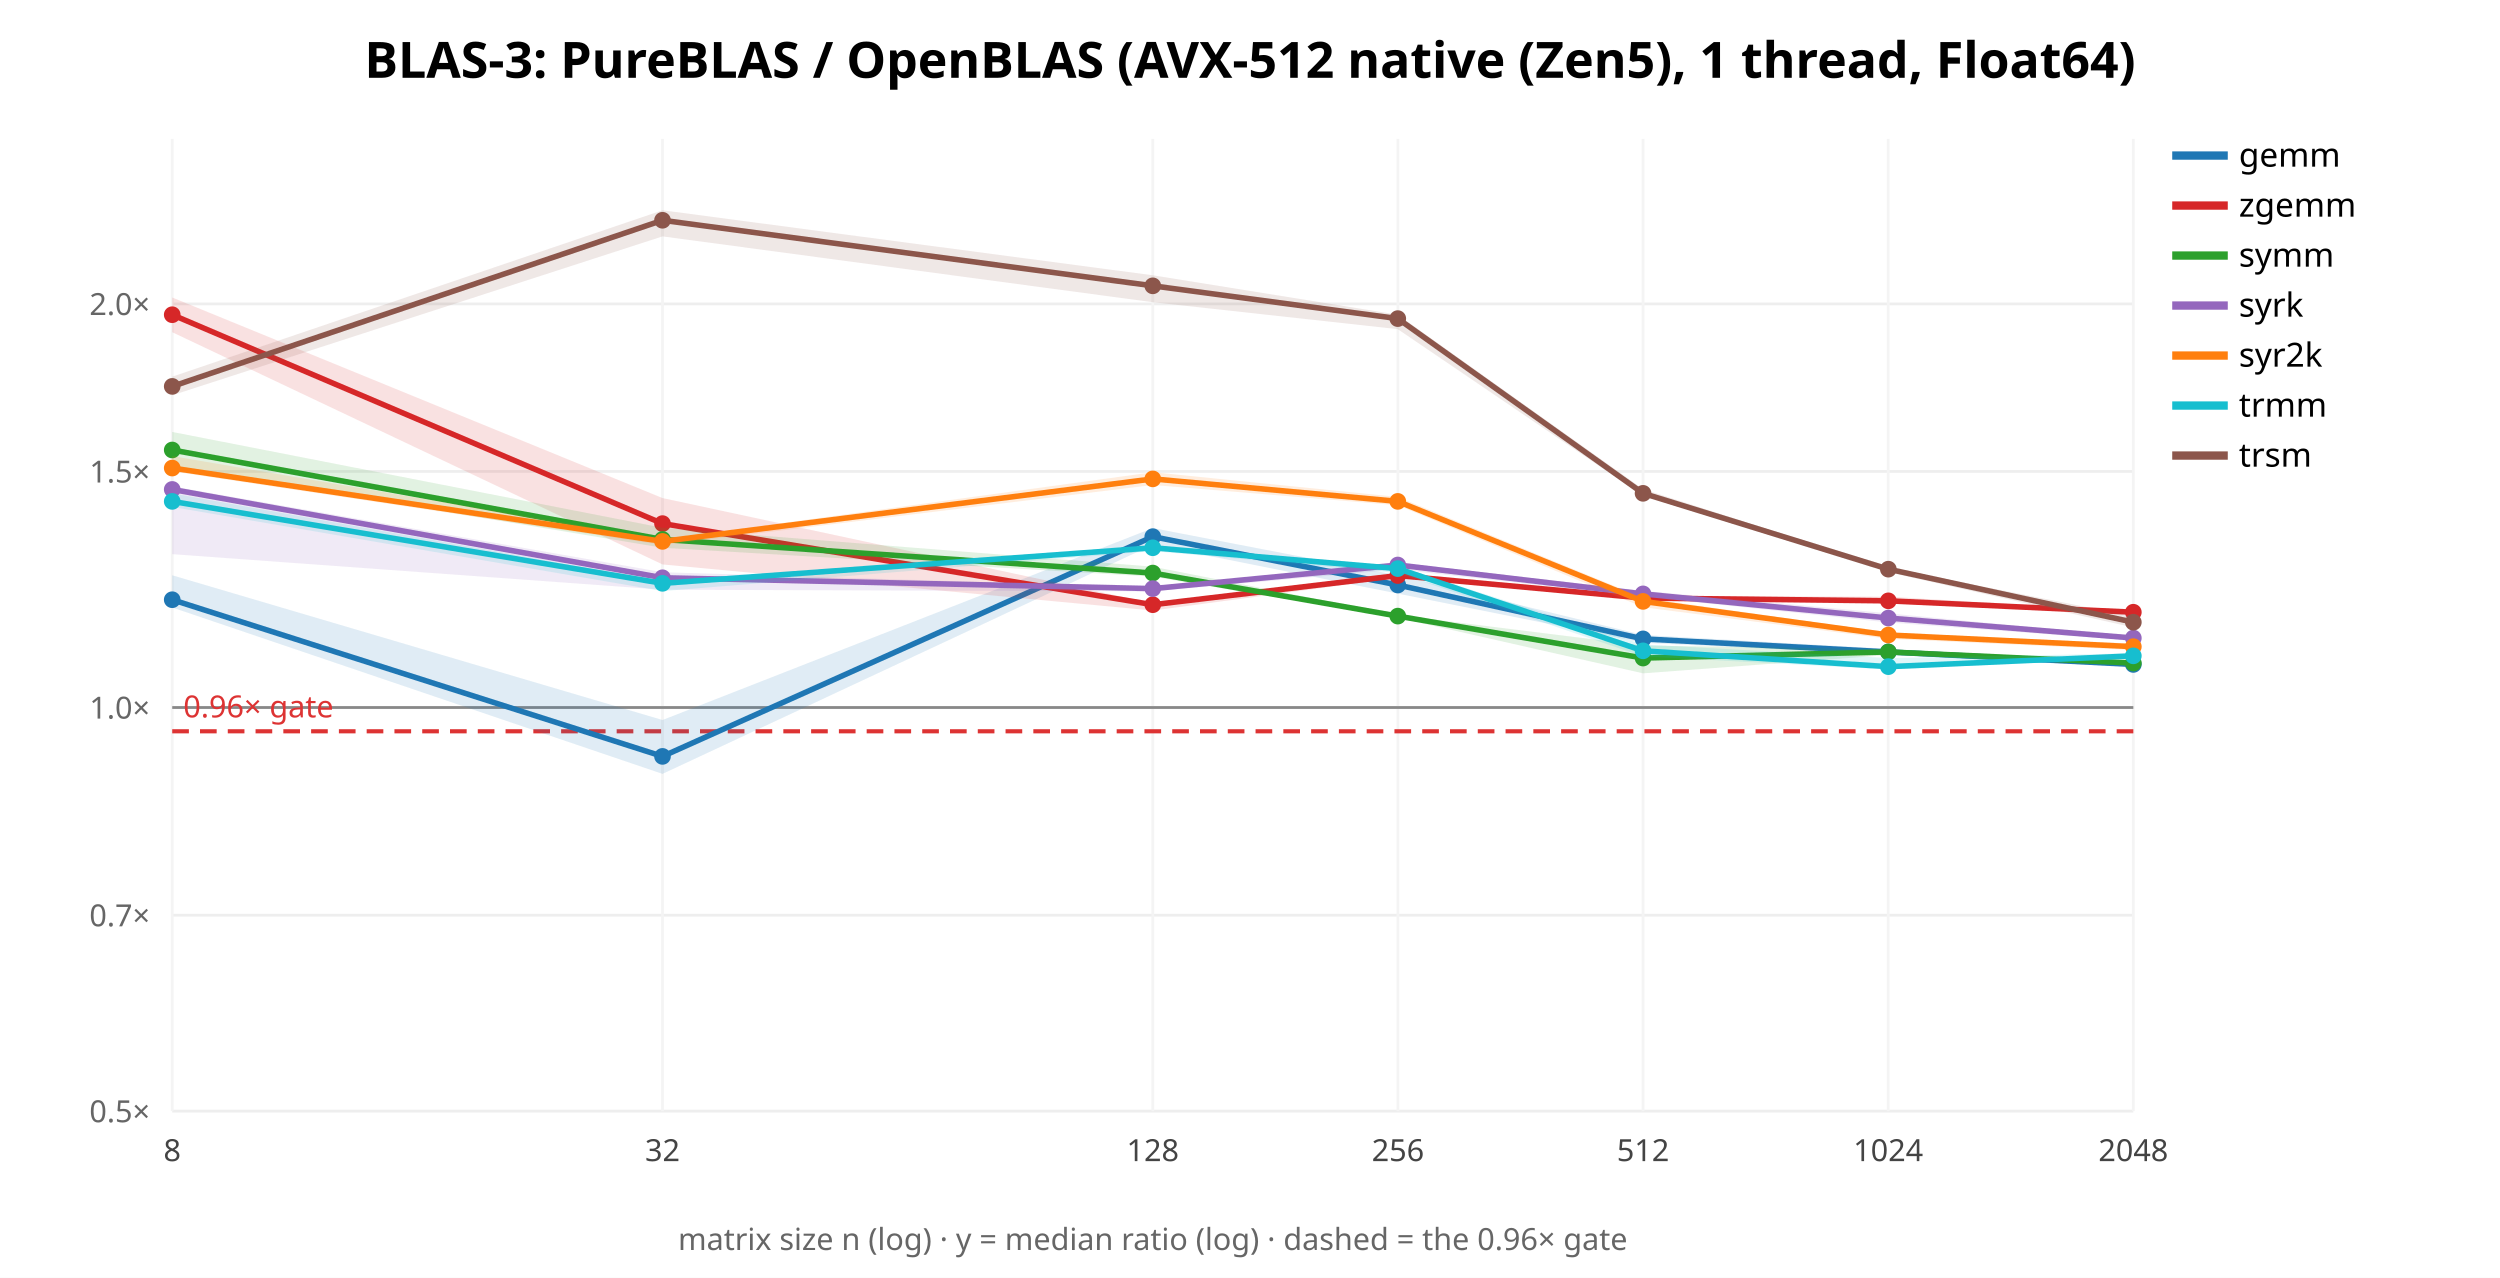
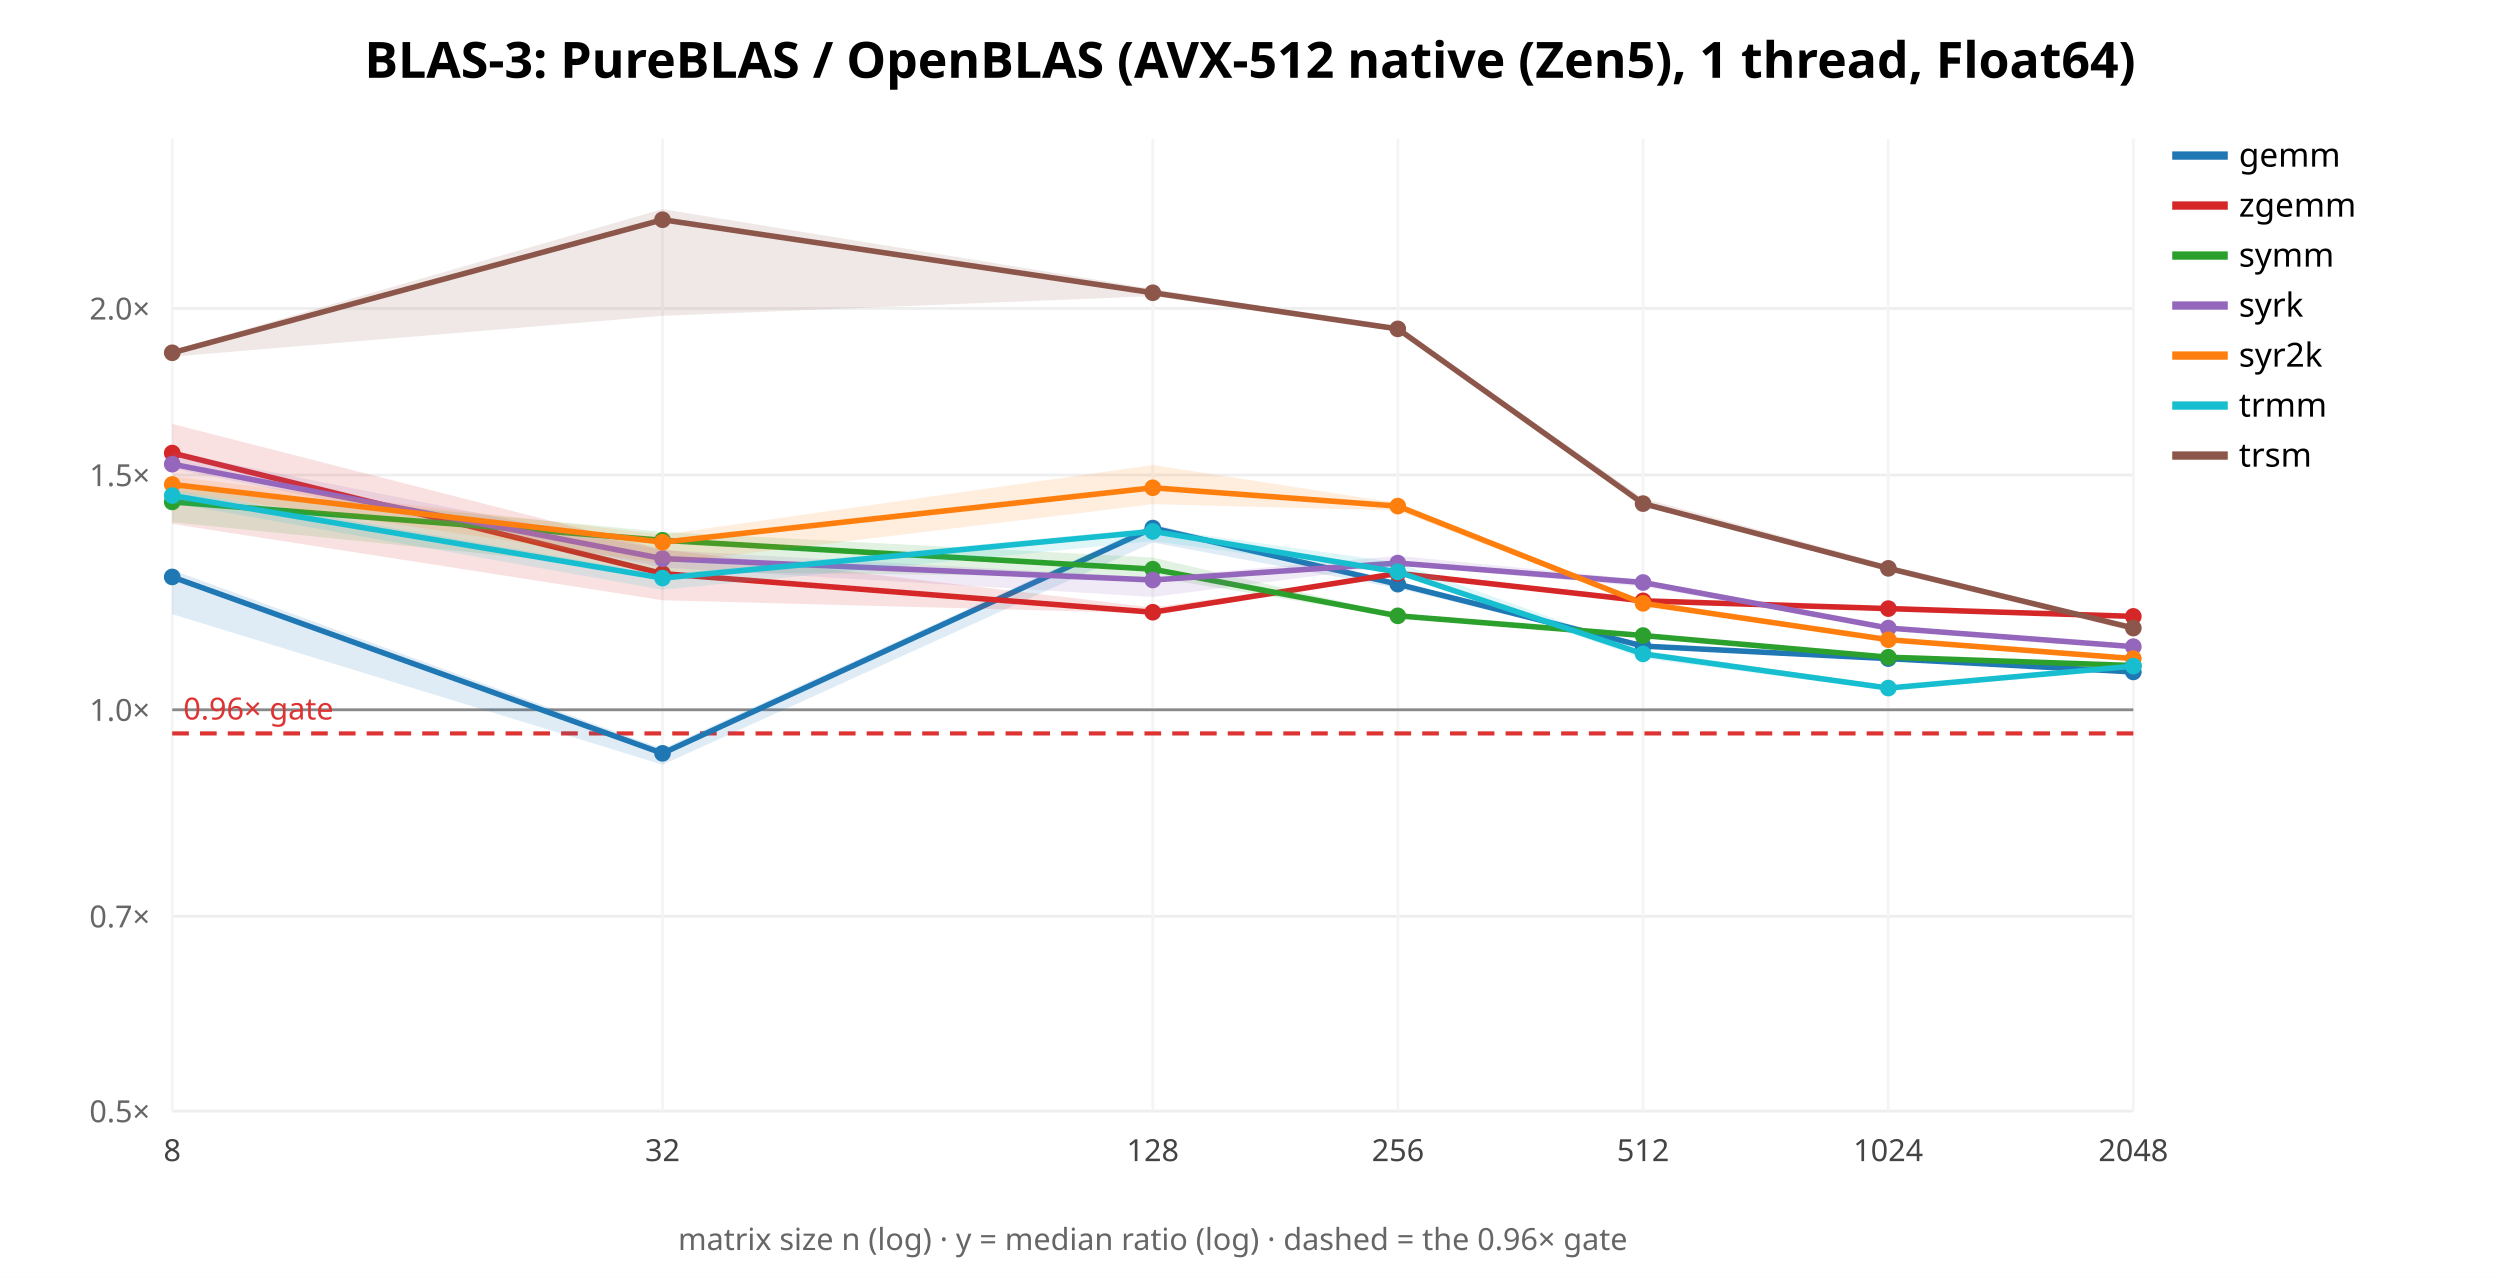
<svg xmlns="http://www.w3.org/2000/svg" width="900" height="460" font-family="sans-serif">
  <rect width="900" height="460" fill="white" />
  <text x="450.0" y="28" text-anchor="middle" font-size="18" font-weight="bold">BLAS-3: PureBLAS / OpenBLAS (AVX-512 native (Zen5), 1 thread, Float64)</text>
  <line x1="62" y1="400.0" x2="768" y2="400.0" stroke="#eee" />
  <text x="54" y="404.0" text-anchor="end" font-size="11" fill="#666">0.5×</text>
-   <line x1="62" y1="329.47" x2="768" y2="329.47" stroke="#eee" />
-   <text x="54" y="333.47" text-anchor="end" font-size="11" fill="#666">0.7×</text>
-   <line x1="62" y1="254.706" x2="768" y2="254.706" stroke="#eee" />
-   <text x="54" y="258.706" text-anchor="end" font-size="11" fill="#666">1.0×</text>
-   <line x1="62" y1="169.714" x2="768" y2="169.714" stroke="#eee" />
-   <text x="54" y="173.714" text-anchor="end" font-size="11" fill="#666">1.5×</text>
-   <line x1="62" y1="109.411" x2="768" y2="109.411" stroke="#eee" />
-   <text x="54" y="113.411" text-anchor="end" font-size="11" fill="#666">2.0×</text>
+   <line x1="62" y1="329.867" x2="768" y2="329.867" stroke="#eee" />
+   <text x="54" y="333.867" text-anchor="end" font-size="11" fill="#666">0.7×</text>
+   <line x1="62" y1="255.523" x2="768" y2="255.523" stroke="#eee" />
+   <text x="54" y="259.523" text-anchor="end" font-size="11" fill="#666">1.0×</text>
+   <line x1="62" y1="171.009" x2="768" y2="171.009" stroke="#eee" />
+   <text x="54" y="175.009" text-anchor="end" font-size="11" fill="#666">1.5×</text>
+   <line x1="62" y1="111.045" x2="768" y2="111.045" stroke="#eee" />
+   <text x="54" y="115.045" text-anchor="end" font-size="11" fill="#666">2.0×</text>
  <line x1="62.0" y1="50" x2="62.0" y2="400" stroke="#f4f4f4" />
  <text x="62.0" y="418" text-anchor="middle" font-size="11" fill="#444">8</text>
  <line x1="238.5" y1="50" x2="238.5" y2="400" stroke="#f4f4f4" />
  <text x="238.5" y="418" text-anchor="middle" font-size="11" fill="#444">32</text>
  <line x1="415.0" y1="50" x2="415.0" y2="400" stroke="#f4f4f4" />
  <text x="415.0" y="418" text-anchor="middle" font-size="11" fill="#444">128</text>
  <line x1="503.25" y1="50" x2="503.25" y2="400" stroke="#f4f4f4" />
  <text x="503.25" y="418" text-anchor="middle" font-size="11" fill="#444">256</text>
  <line x1="591.5" y1="50" x2="591.5" y2="400" stroke="#f4f4f4" />
  <text x="591.5" y="418" text-anchor="middle" font-size="11" fill="#444">512</text>
  <line x1="679.75" y1="50" x2="679.75" y2="400" stroke="#f4f4f4" />
  <text x="679.75" y="418" text-anchor="middle" font-size="11" fill="#444">1024</text>
  <line x1="768.0" y1="50" x2="768.0" y2="400" stroke="#f4f4f4" />
  <text x="768.0" y="418" text-anchor="middle" font-size="11" fill="#444">2048</text>
-   <line x1="62" y1="254.706" x2="768" y2="254.706" stroke="#888" />
-   <line x1="62" y1="263.262" x2="768" y2="263.262" stroke="#d33" stroke-width="1.5" stroke-dasharray="6 4" />
-   <text x="66" y="258.262" font-size="11" fill="#d33">0.96× gate</text>
-   <polygon points="62.0,207.1 238.5,259.2 415.0,190.1 503.2,207.1 591.5,228.6 679.8,233.6 768.0,238.7 768.0,240.1 679.8,235.6 591.5,231.4 503.2,213.7 415.0,196.1 238.5,278.6 62.0,218.7" fill="#1f77b4" opacity="0.14" stroke="none" />
-   <polyline points="62.0,215.9 238.5,272.3 415.0,193.2 503.2,210.6 591.5,230.0 679.8,234.7 768.0,239.2" fill="none" stroke="#1f77b4" stroke-width="2" />
-   <circle cx="62.0" cy="215.9" r="3" fill="#1f77b4" />
-   <circle cx="238.5" cy="272.3" r="3" fill="#1f77b4" />
-   <circle cx="415.0" cy="193.2" r="3" fill="#1f77b4" />
-   <circle cx="503.2" cy="210.6" r="3" fill="#1f77b4" />
-   <circle cx="591.5" cy="230.0" r="3" fill="#1f77b4" />
-   <circle cx="679.8" cy="234.7" r="3" fill="#1f77b4" />
-   <circle cx="768.0" cy="239.2" r="3" fill="#1f77b4" />
+   <line x1="62" y1="255.523" x2="768" y2="255.523" stroke="#888" />
+   <line x1="62" y1="264.031" x2="768" y2="264.031" stroke="#d33" stroke-width="1.5" stroke-dasharray="6 4" />
+   <text x="66" y="259.031" font-size="11" fill="#d33">0.96× gate</text>
+   <polygon points="62.0,205.2 238.5,269.6 415.0,188.7 503.2,209.8 591.5,232.3 679.8,236.6 768.0,241.6 768.0,242.5 679.8,237.3 591.5,233.2 503.2,211.8 415.0,195.3 238.5,275.3 62.0,221.1" fill="#1f77b4" opacity="0.14" stroke="none" />
+   <polyline points="62.0,207.7 238.5,271.2 415.0,190.1 503.2,210.3 591.5,232.6 679.8,237.1 768.0,241.9" fill="none" stroke="#1f77b4" stroke-width="2" />
+   <circle cx="62.0" cy="207.7" r="3" fill="#1f77b4" />
+   <circle cx="238.5" cy="271.2" r="3" fill="#1f77b4" />
+   <circle cx="415.0" cy="190.1" r="3" fill="#1f77b4" />
+   <circle cx="503.2" cy="210.3" r="3" fill="#1f77b4" />
+   <circle cx="591.5" cy="232.6" r="3" fill="#1f77b4" />
+   <circle cx="679.8" cy="237.1" r="3" fill="#1f77b4" />
+   <circle cx="768.0" cy="241.9" r="3" fill="#1f77b4" />
  <line x1="782" y1="56" x2="802" y2="56" stroke="#1f77b4" stroke-width="3" />
  <text x="806" y="60" font-size="12">gemm</text>
-   <polygon points="62.0,107.1 238.5,179.3 415.0,217.2 503.2,206.5 591.5,214.6 679.8,214.8 768.0,220.1 768.0,220.6 679.8,216.5 591.5,215.6 503.2,208.0 415.0,219.8 238.5,203.2 62.0,119.6" fill="#d62728" opacity="0.14" stroke="none" />
-   <polyline points="62.0,113.3 238.5,188.5 415.0,217.7 503.2,207.2 591.5,215.3 679.8,216.3 768.0,220.4" fill="none" stroke="#d62728" stroke-width="2" />
-   <circle cx="62.0" cy="113.3" r="3" fill="#d62728" />
-   <circle cx="238.5" cy="188.5" r="3" fill="#d62728" />
-   <circle cx="415.0" cy="217.7" r="3" fill="#d62728" />
-   <circle cx="503.2" cy="207.2" r="3" fill="#d62728" />
-   <circle cx="591.5" cy="215.3" r="3" fill="#d62728" />
-   <circle cx="679.8" cy="216.3" r="3" fill="#d62728" />
-   <circle cx="768.0" cy="220.4" r="3" fill="#d62728" />
+   <polygon points="62.0,152.6 238.5,197.8 415.0,218.7 503.2,206.3 591.5,216.1 679.8,218.4 768.0,221.8 768.0,222.0 679.8,219.4 591.5,217.4 503.2,206.8 415.0,220.8 238.5,216.1 62.0,188.6" fill="#d62728" opacity="0.14" stroke="none" />
+   <polyline points="62.0,163.1 238.5,206.5 415.0,220.4 503.2,206.4 591.5,216.3 679.8,219.1 768.0,221.9" fill="none" stroke="#d62728" stroke-width="2" />
+   <circle cx="62.0" cy="163.1" r="3" fill="#d62728" />
+   <circle cx="238.5" cy="206.5" r="3" fill="#d62728" />
+   <circle cx="415.0" cy="220.4" r="3" fill="#d62728" />
+   <circle cx="503.2" cy="206.4" r="3" fill="#d62728" />
+   <circle cx="591.5" cy="216.3" r="3" fill="#d62728" />
+   <circle cx="679.8" cy="219.1" r="3" fill="#d62728" />
+   <circle cx="768.0" cy="221.9" r="3" fill="#d62728" />
  <line x1="782" y1="74" x2="802" y2="74" stroke="#d62728" stroke-width="3" />
  <text x="806" y="78" font-size="12">zgemm</text>
-   <polygon points="62.0,155.5 238.5,190.0 415.0,204.0 503.2,221.4 591.5,232.4 679.8,233.7 768.0,238.2 768.0,239.4 679.8,235.8 591.5,242.4 503.2,222.4 415.0,207.6 238.5,197.2 62.0,167.9" fill="#2ca02c" opacity="0.14" stroke="none" />
-   <polyline points="62.0,162.0 238.5,194.2 415.0,206.3 503.2,221.8 591.5,236.9 679.8,234.7 768.0,238.7" fill="none" stroke="#2ca02c" stroke-width="2" />
-   <circle cx="62.0" cy="162.0" r="3" fill="#2ca02c" />
-   <circle cx="238.5" cy="194.2" r="3" fill="#2ca02c" />
-   <circle cx="415.0" cy="206.3" r="3" fill="#2ca02c" />
-   <circle cx="503.2" cy="221.8" r="3" fill="#2ca02c" />
-   <circle cx="591.5" cy="236.9" r="3" fill="#2ca02c" />
-   <circle cx="679.8" cy="234.7" r="3" fill="#2ca02c" />
-   <circle cx="768.0" cy="238.7" r="3" fill="#2ca02c" />
+   <polygon points="62.0,174.5 238.5,191.5 415.0,200.7 503.2,221.3 591.5,228.2 679.8,236.4 768.0,239.0 768.0,240.5 679.8,237.4 591.5,229.2 503.2,222.3 415.0,207.8 238.5,205.8 62.0,188.0" fill="#2ca02c" opacity="0.14" stroke="none" />
+   <polyline points="62.0,180.7 238.5,194.5 415.0,204.9 503.2,221.7 591.5,228.8 679.8,236.6 768.0,239.6" fill="none" stroke="#2ca02c" stroke-width="2" />
+   <circle cx="62.0" cy="180.7" r="3" fill="#2ca02c" />
+   <circle cx="238.5" cy="194.5" r="3" fill="#2ca02c" />
+   <circle cx="415.0" cy="204.9" r="3" fill="#2ca02c" />
+   <circle cx="503.2" cy="221.7" r="3" fill="#2ca02c" />
+   <circle cx="591.5" cy="228.8" r="3" fill="#2ca02c" />
+   <circle cx="679.8" cy="236.6" r="3" fill="#2ca02c" />
+   <circle cx="768.0" cy="239.6" r="3" fill="#2ca02c" />
  <line x1="782" y1="92" x2="802" y2="92" stroke="#2ca02c" stroke-width="3" />
  <text x="806" y="96" font-size="12">symm</text>
-   <polygon points="62.0,175.1 238.5,206.0 415.0,211.4 503.2,202.5 591.5,212.7 679.8,220.8 768.0,229.3 768.0,230.6 679.8,224.1 591.5,214.8 503.2,205.0 415.0,212.9 238.5,212.3 62.0,199.5" fill="#9467bd" opacity="0.14" stroke="none" />
-   <polyline points="62.0,176.2 238.5,208.0 415.0,211.9 503.2,203.4 591.5,213.8 679.8,222.5 768.0,229.7" fill="none" stroke="#9467bd" stroke-width="2" />
-   <circle cx="62.0" cy="176.2" r="3" fill="#9467bd" />
-   <circle cx="238.5" cy="208.0" r="3" fill="#9467bd" />
-   <circle cx="415.0" cy="211.9" r="3" fill="#9467bd" />
-   <circle cx="503.2" cy="203.4" r="3" fill="#9467bd" />
-   <circle cx="591.5" cy="213.8" r="3" fill="#9467bd" />
-   <circle cx="679.8" cy="222.5" r="3" fill="#9467bd" />
-   <circle cx="768.0" cy="229.7" r="3" fill="#9467bd" />
+   <polygon points="62.0,162.8 238.5,198.0 415.0,207.9 503.2,200.1 591.5,208.7 679.8,225.6 768.0,232.7 768.0,233.1 679.8,226.5 591.5,211.2 503.2,203.5 415.0,214.9 238.5,204.3 62.0,168.7" fill="#9467bd" opacity="0.14" stroke="none" />
+   <polyline points="62.0,167.1 238.5,201.1 415.0,208.8 503.2,202.7 591.5,209.7 679.8,226.1 768.0,232.8" fill="none" stroke="#9467bd" stroke-width="2" />
+   <circle cx="62.0" cy="167.1" r="3" fill="#9467bd" />
+   <circle cx="238.5" cy="201.1" r="3" fill="#9467bd" />
+   <circle cx="415.0" cy="208.8" r="3" fill="#9467bd" />
+   <circle cx="503.2" cy="202.7" r="3" fill="#9467bd" />
+   <circle cx="591.5" cy="209.7" r="3" fill="#9467bd" />
+   <circle cx="679.8" cy="226.1" r="3" fill="#9467bd" />
+   <circle cx="768.0" cy="232.8" r="3" fill="#9467bd" />
  <line x1="782" y1="110" x2="802" y2="110" stroke="#9467bd" stroke-width="3" />
  <text x="806" y="114" font-size="12">syrk</text>
-   <polygon points="62.0,164.2 238.5,194.2 415.0,170.0 503.2,178.9 591.5,215.2 679.8,227.8 768.0,231.7 768.0,234.0 679.8,230.0 591.5,218.6 503.2,181.9 415.0,174.6 238.5,196.2 62.0,169.7" fill="#ff7f0e" opacity="0.14" stroke="none" />
-   <polyline points="62.0,168.5 238.5,194.9 415.0,172.4 503.2,180.5 591.5,216.5 679.8,228.6 768.0,232.8" fill="none" stroke="#ff7f0e" stroke-width="2" />
-   <circle cx="62.0" cy="168.5" r="3" fill="#ff7f0e" />
-   <circle cx="238.5" cy="194.9" r="3" fill="#ff7f0e" />
-   <circle cx="415.0" cy="172.4" r="3" fill="#ff7f0e" />
-   <circle cx="503.2" cy="180.5" r="3" fill="#ff7f0e" />
-   <circle cx="591.5" cy="216.5" r="3" fill="#ff7f0e" />
-   <circle cx="679.8" cy="228.6" r="3" fill="#ff7f0e" />
-   <circle cx="768.0" cy="232.8" r="3" fill="#ff7f0e" />
+   <polygon points="62.0,171.5 238.5,192.5 415.0,167.4 503.2,181.1 591.5,216.6 679.8,229.5 768.0,236.5 768.0,237.4 679.8,231.1 591.5,218.1 503.2,183.8 415.0,181.5 238.5,202.9 62.0,176.8" fill="#ff7f0e" opacity="0.14" stroke="none" />
+   <polyline points="62.0,174.4 238.5,195.2 415.0,175.6 503.2,182.2 591.5,217.2 679.8,230.3 768.0,237.1" fill="none" stroke="#ff7f0e" stroke-width="2" />
+   <circle cx="62.0" cy="174.4" r="3" fill="#ff7f0e" />
+   <circle cx="238.5" cy="195.2" r="3" fill="#ff7f0e" />
+   <circle cx="415.0" cy="175.6" r="3" fill="#ff7f0e" />
+   <circle cx="503.2" cy="182.2" r="3" fill="#ff7f0e" />
+   <circle cx="591.5" cy="217.2" r="3" fill="#ff7f0e" />
+   <circle cx="679.8" cy="230.3" r="3" fill="#ff7f0e" />
+   <circle cx="768.0" cy="237.1" r="3" fill="#ff7f0e" />
  <line x1="782" y1="128" x2="802" y2="128" stroke="#ff7f0e" stroke-width="3" />
  <text x="806" y="132" font-size="12">syr2k</text>
-   <polygon points="62.0,177.6 238.5,209.2 415.0,196.5 503.2,203.9 591.5,232.0 679.8,236.9 768.0,235.2 768.0,236.9 679.8,241.0 591.5,236.3 503.2,206.3 415.0,198.4 238.5,212.8 62.0,182.5" fill="#17becf" opacity="0.14" stroke="none" />
-   <polyline points="62.0,180.5 238.5,210.0 415.0,197.2 503.2,204.7 591.5,234.3 679.8,240.0 768.0,236.1" fill="none" stroke="#17becf" stroke-width="2" />
-   <circle cx="62.0" cy="180.5" r="3" fill="#17becf" />
-   <circle cx="238.5" cy="210.0" r="3" fill="#17becf" />
-   <circle cx="415.0" cy="197.2" r="3" fill="#17becf" />
-   <circle cx="503.2" cy="204.7" r="3" fill="#17becf" />
-   <circle cx="591.5" cy="234.3" r="3" fill="#17becf" />
-   <circle cx="679.8" cy="240.0" r="3" fill="#17becf" />
-   <circle cx="768.0" cy="236.1" r="3" fill="#17becf" />
+   <polygon points="62.0,176.4 238.5,206.8 415.0,190.1 503.2,202.5 591.5,234.2 679.8,246.8 768.0,239.5 768.0,240.3 679.8,248.6 591.5,237.0 503.2,206.7 415.0,194.8 238.5,212.3 62.0,181.1" fill="#17becf" opacity="0.14" stroke="none" />
+   <polyline points="62.0,178.4 238.5,208.1 415.0,191.3 503.2,205.9 591.5,235.4 679.8,247.7 768.0,239.8" fill="none" stroke="#17becf" stroke-width="2" />
+   <circle cx="62.0" cy="178.4" r="3" fill="#17becf" />
+   <circle cx="238.5" cy="208.1" r="3" fill="#17becf" />
+   <circle cx="415.0" cy="191.3" r="3" fill="#17becf" />
+   <circle cx="503.2" cy="205.9" r="3" fill="#17becf" />
+   <circle cx="591.5" cy="235.4" r="3" fill="#17becf" />
+   <circle cx="679.8" cy="247.7" r="3" fill="#17becf" />
+   <circle cx="768.0" cy="239.8" r="3" fill="#17becf" />
  <line x1="782" y1="146" x2="802" y2="146" stroke="#17becf" stroke-width="3" />
  <text x="806" y="150" font-size="12">trmm</text>
-   <polygon points="62.0,135.6 238.5,75.7 415.0,99.1 503.2,113.3 591.5,176.1 679.8,204.4 768.0,221.9 768.0,225.9 679.8,206.0 591.5,178.5 503.2,118.5 415.0,108.8 238.5,85.1 62.0,142.3" fill="#8c564b" opacity="0.14" stroke="none" />
-   <polyline points="62.0,139.1 238.5,79.3 415.0,102.9 503.2,114.7 591.5,177.6 679.8,204.9 768.0,224.0" fill="none" stroke="#8c564b" stroke-width="2" />
-   <circle cx="62.0" cy="139.1" r="3" fill="#8c564b" />
-   <circle cx="238.5" cy="79.3" r="3" fill="#8c564b" />
-   <circle cx="415.0" cy="102.9" r="3" fill="#8c564b" />
-   <circle cx="503.2" cy="114.7" r="3" fill="#8c564b" />
-   <circle cx="591.5" cy="177.6" r="3" fill="#8c564b" />
-   <circle cx="679.8" cy="204.9" r="3" fill="#8c564b" />
-   <circle cx="768.0" cy="224.0" r="3" fill="#8c564b" />
+   <polygon points="62.0,126.1 238.5,75.3 415.0,104.0 503.2,117.9 591.5,179.4 679.8,203.4 768.0,225.3 768.0,227.3 679.8,205.7 591.5,182.2 503.2,119.4 415.0,106.6 238.5,113.7 62.0,128.4" fill="#8c564b" opacity="0.14" stroke="none" />
+   <polyline points="62.0,127.0 238.5,79.1 415.0,105.4 503.2,118.4 591.5,181.3 679.8,204.6 768.0,226.1" fill="none" stroke="#8c564b" stroke-width="2" />
+   <circle cx="62.0" cy="127.0" r="3" fill="#8c564b" />
+   <circle cx="238.5" cy="79.1" r="3" fill="#8c564b" />
+   <circle cx="415.0" cy="105.4" r="3" fill="#8c564b" />
+   <circle cx="503.2" cy="118.4" r="3" fill="#8c564b" />
+   <circle cx="591.5" cy="181.3" r="3" fill="#8c564b" />
+   <circle cx="679.8" cy="204.6" r="3" fill="#8c564b" />
+   <circle cx="768.0" cy="226.1" r="3" fill="#8c564b" />
  <line x1="782" y1="164" x2="802" y2="164" stroke="#8c564b" stroke-width="3" />
  <text x="806" y="168" font-size="12">trsm</text>
  <text x="415.0" y="450" text-anchor="middle" font-size="11" fill="#666">matrix size n (log) · y = median ratio (log) · dashed = the 0.96× gate</text>
</svg>
